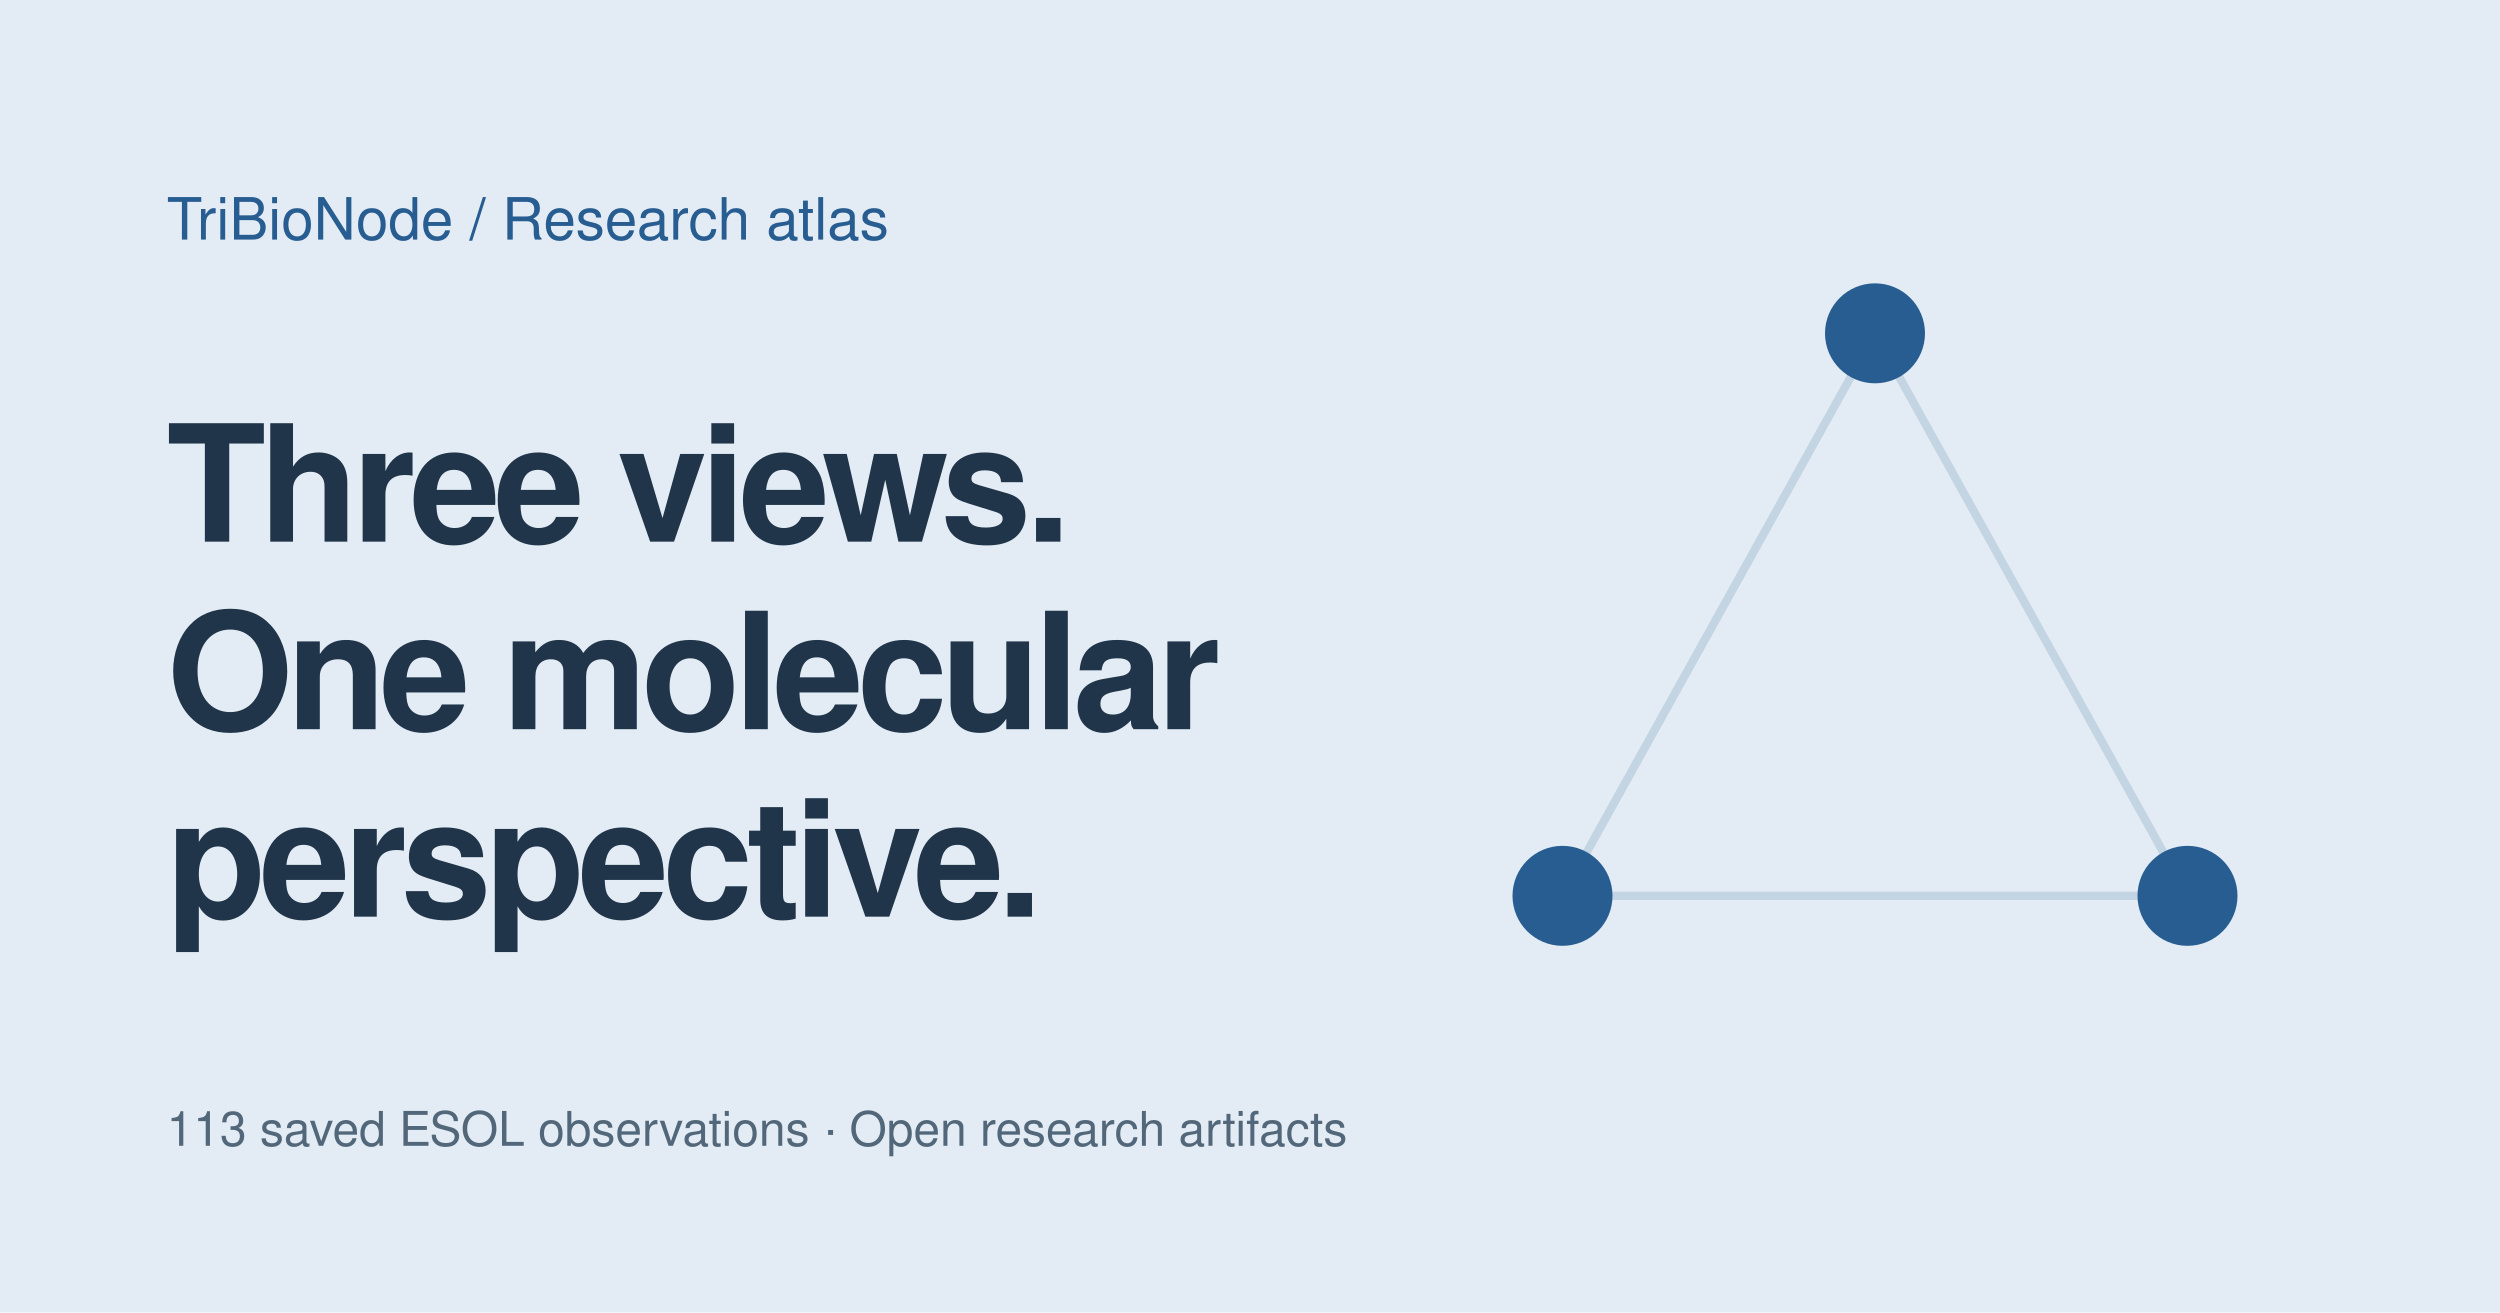
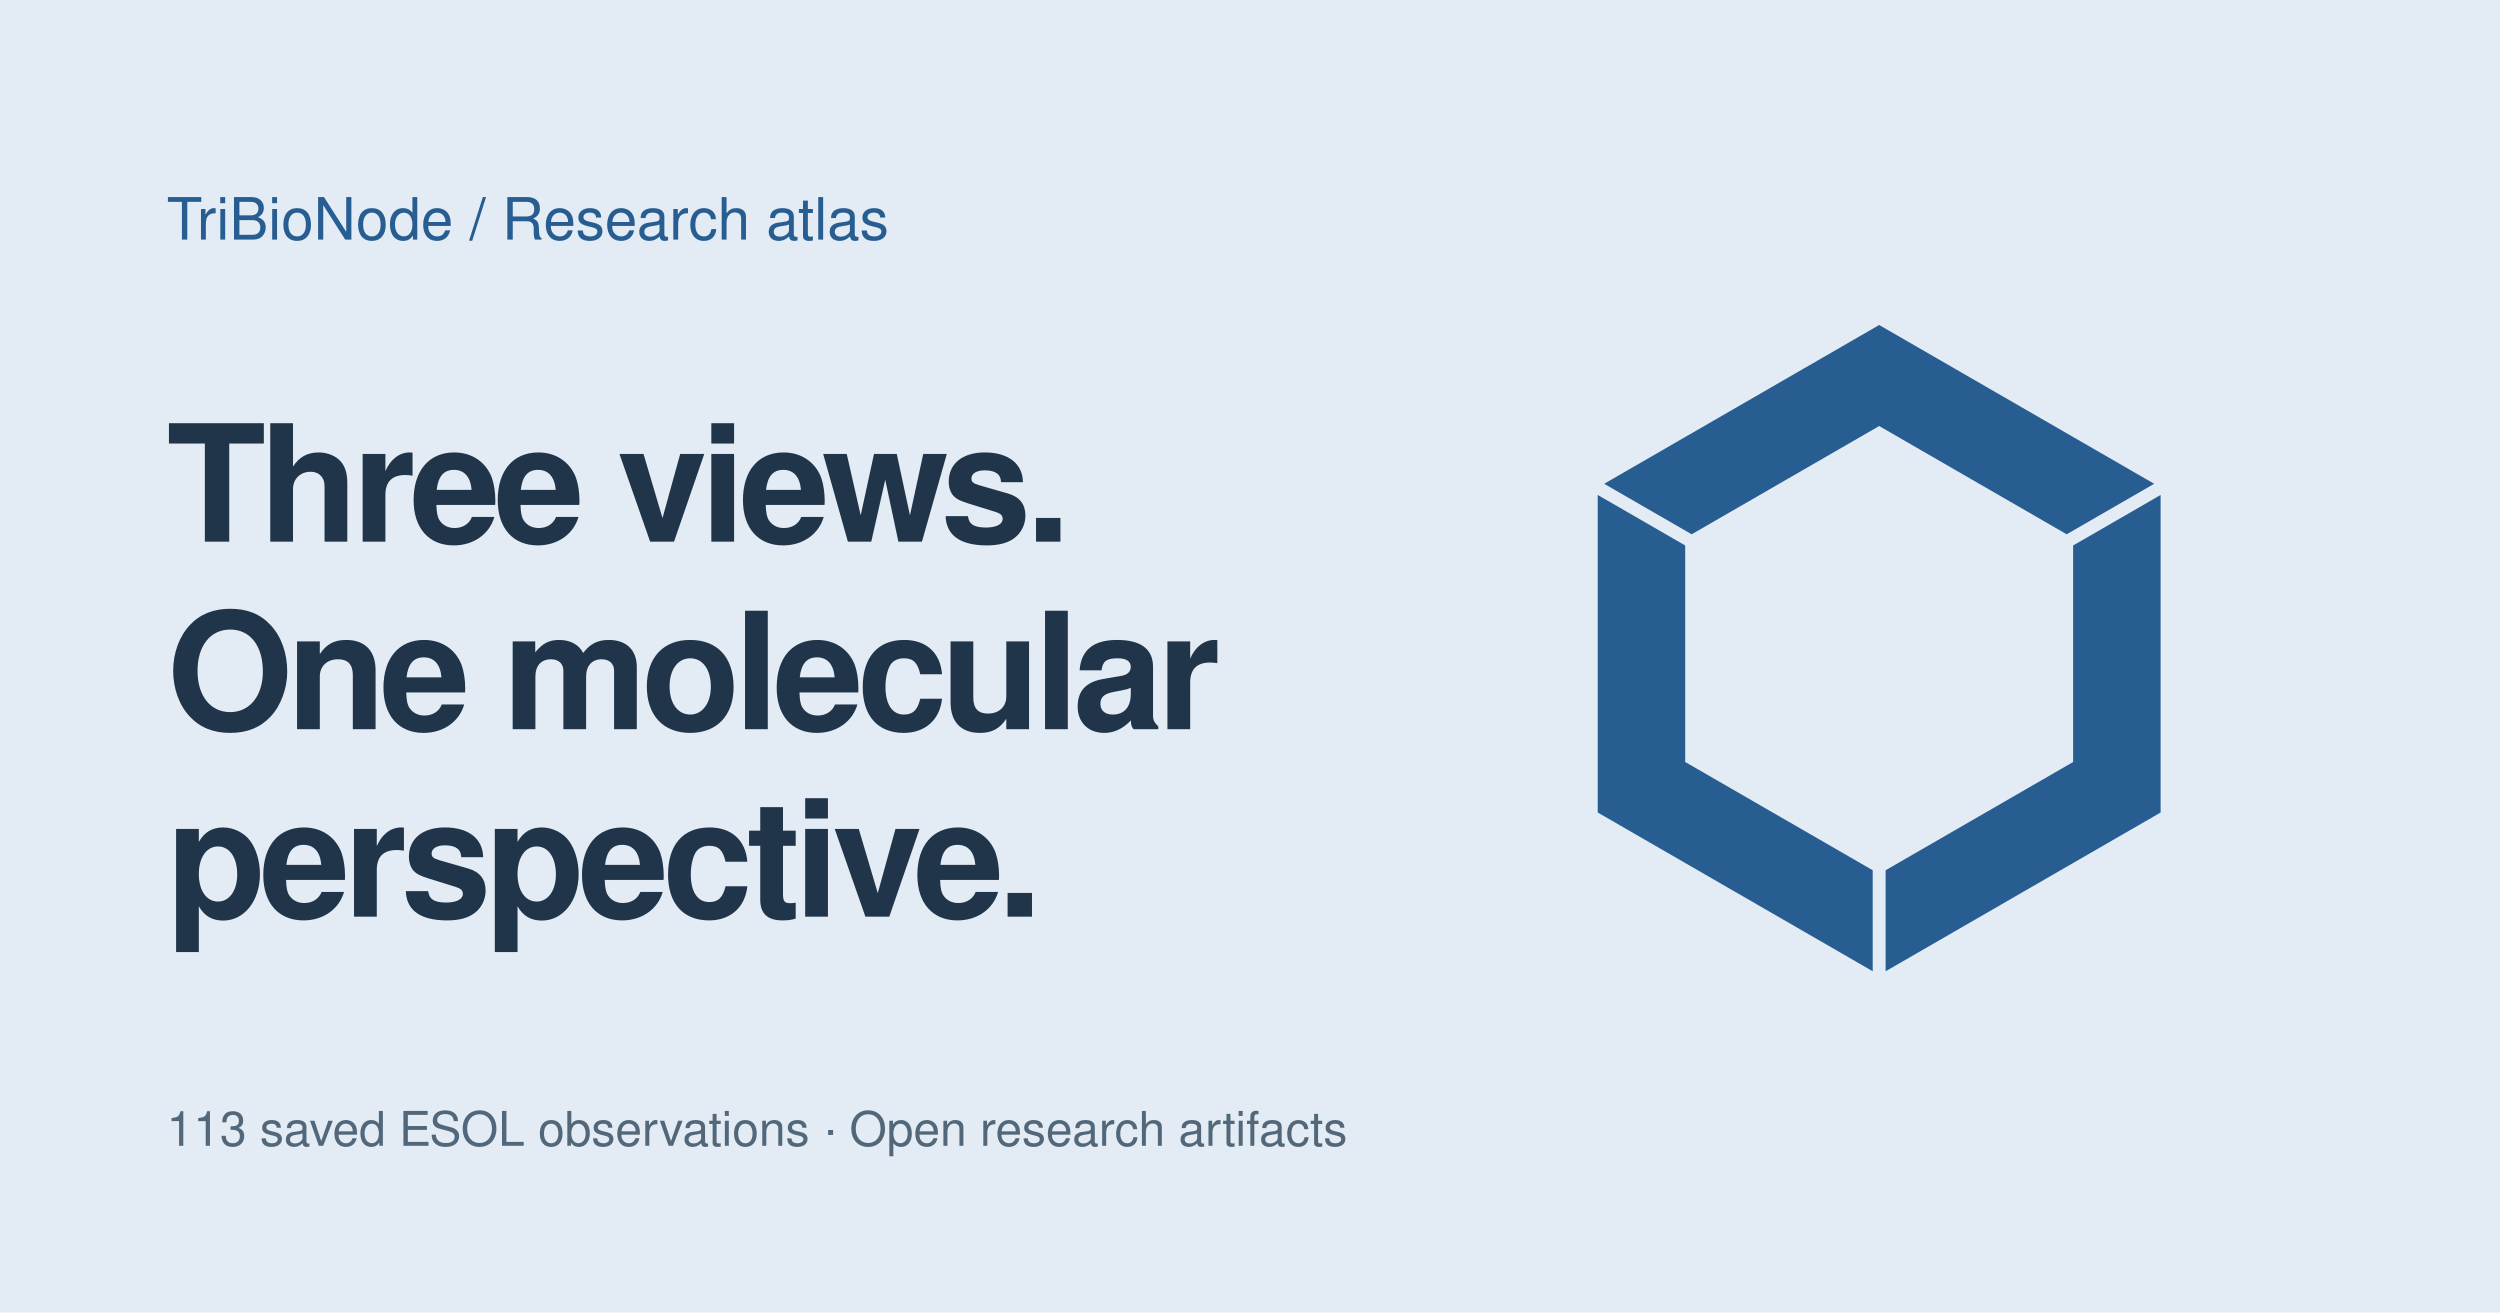
<svg xmlns="http://www.w3.org/2000/svg" width="1200" height="630" viewBox="0 0 1200 630">
  <rect width="1200" height="630" fill="#e3ecf4" />
-   <path d="m900 160-150 270h300Z" fill="none" stroke="#c3d4e3" stroke-width="4" />
-   <g fill="#285d92">
-     <circle cx="900" cy="160" r="24" />
-     <circle cx="750" cy="430" r="24" />
-     <circle cx="1050" cy="430" r="24" />
+   <g transform="translate(710 120) scale(1.5)">
+     <g fill="#285d92">
+       <path d="M128 24 216 74.81 188 90.97 128 56.33 68 90.97 40 74.81Z" />
+       <path d="M128 24 216 74.81 188 90.97 128 56.33 68 90.97 40 74.81Z" transform="rotate(120 128 128)" />
+       <path d="M128 24 216 74.81 188 90.97 128 56.33 68 90.97 40 74.81Z" transform="rotate(240 128 128)" />
+     </g>
  </g>
  <text x="80" y="115" font-family="Helvetica Neue,Helvetica,Arial,sans-serif" font-size="28" font-weight="500" fill="#285d92">TriBioNode / Research atlas</text>
  <g font-family="Helvetica Neue,Helvetica,Arial,sans-serif" font-size="78" font-weight="600" letter-spacing="-3" fill="#20354a">
    <text x="80" y="260">Three views.</text>
    <text x="80" y="350">One molecular</text>
    <text x="80" y="440">perspective.</text>
  </g>
  <text x="80" y="550" font-family="Helvetica Neue,Helvetica,Arial,sans-serif" font-size="23" fill="#52687a">113 saved ESOL observations · Open research artifacts</text>
</svg>
